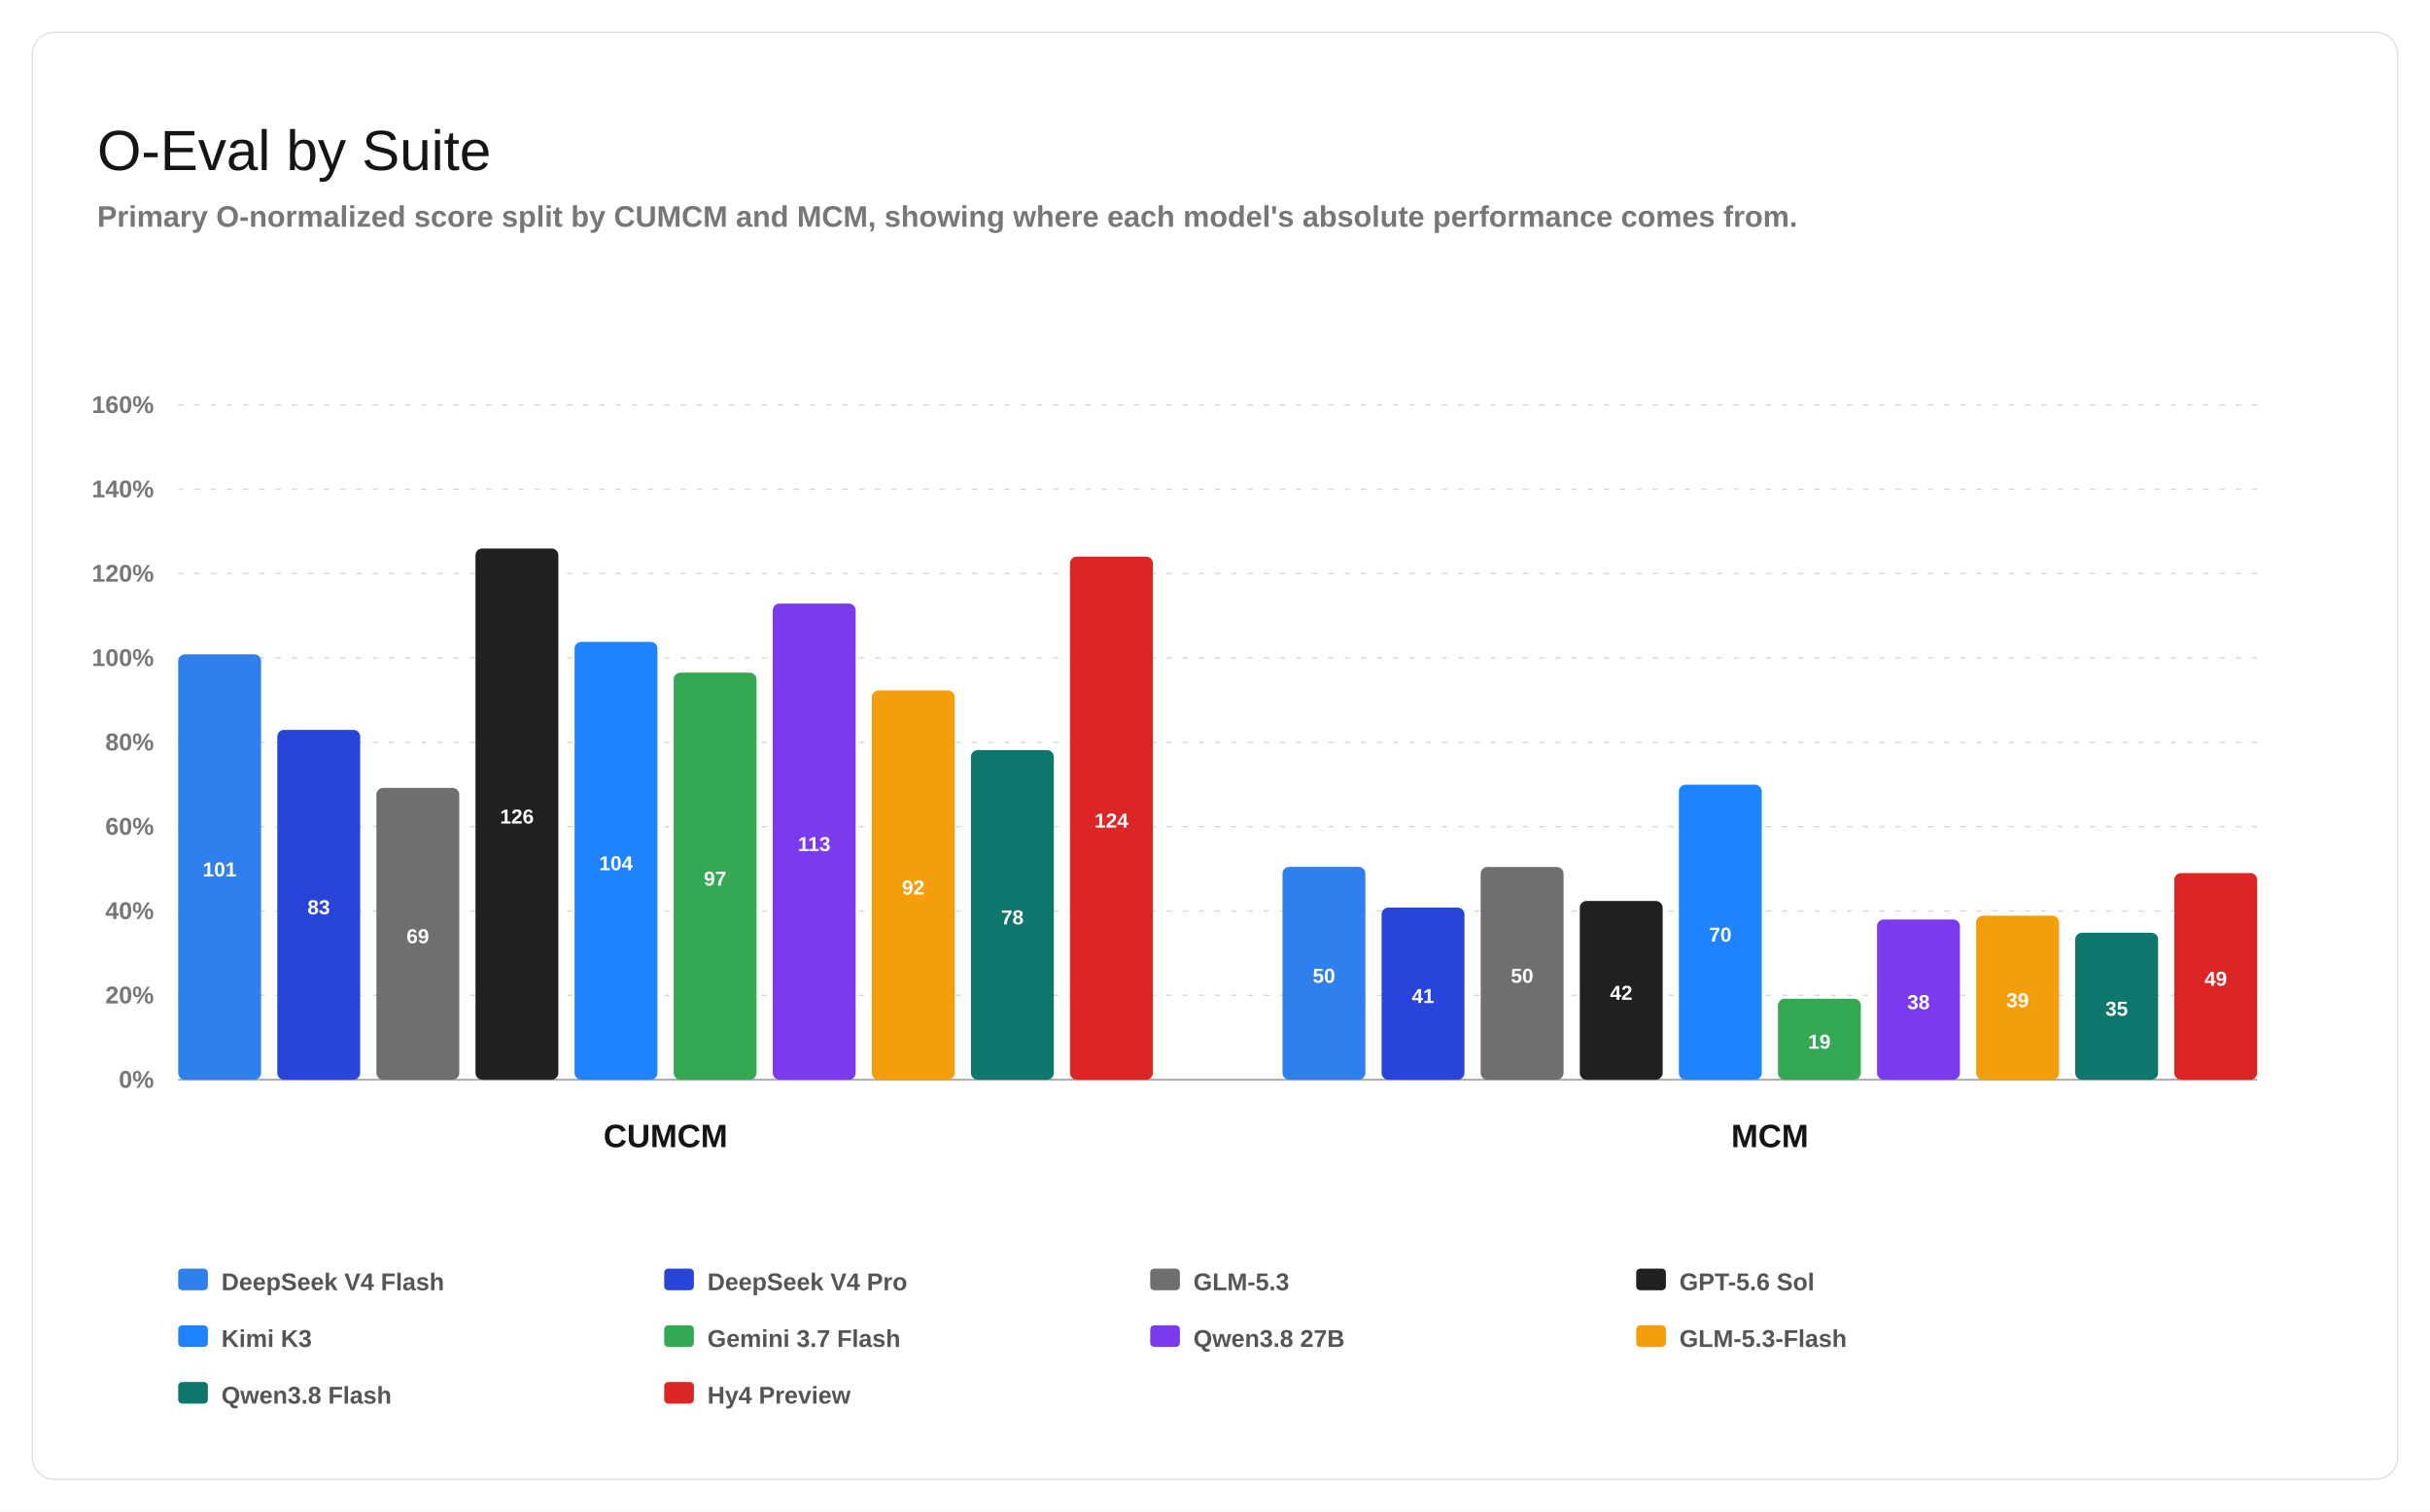
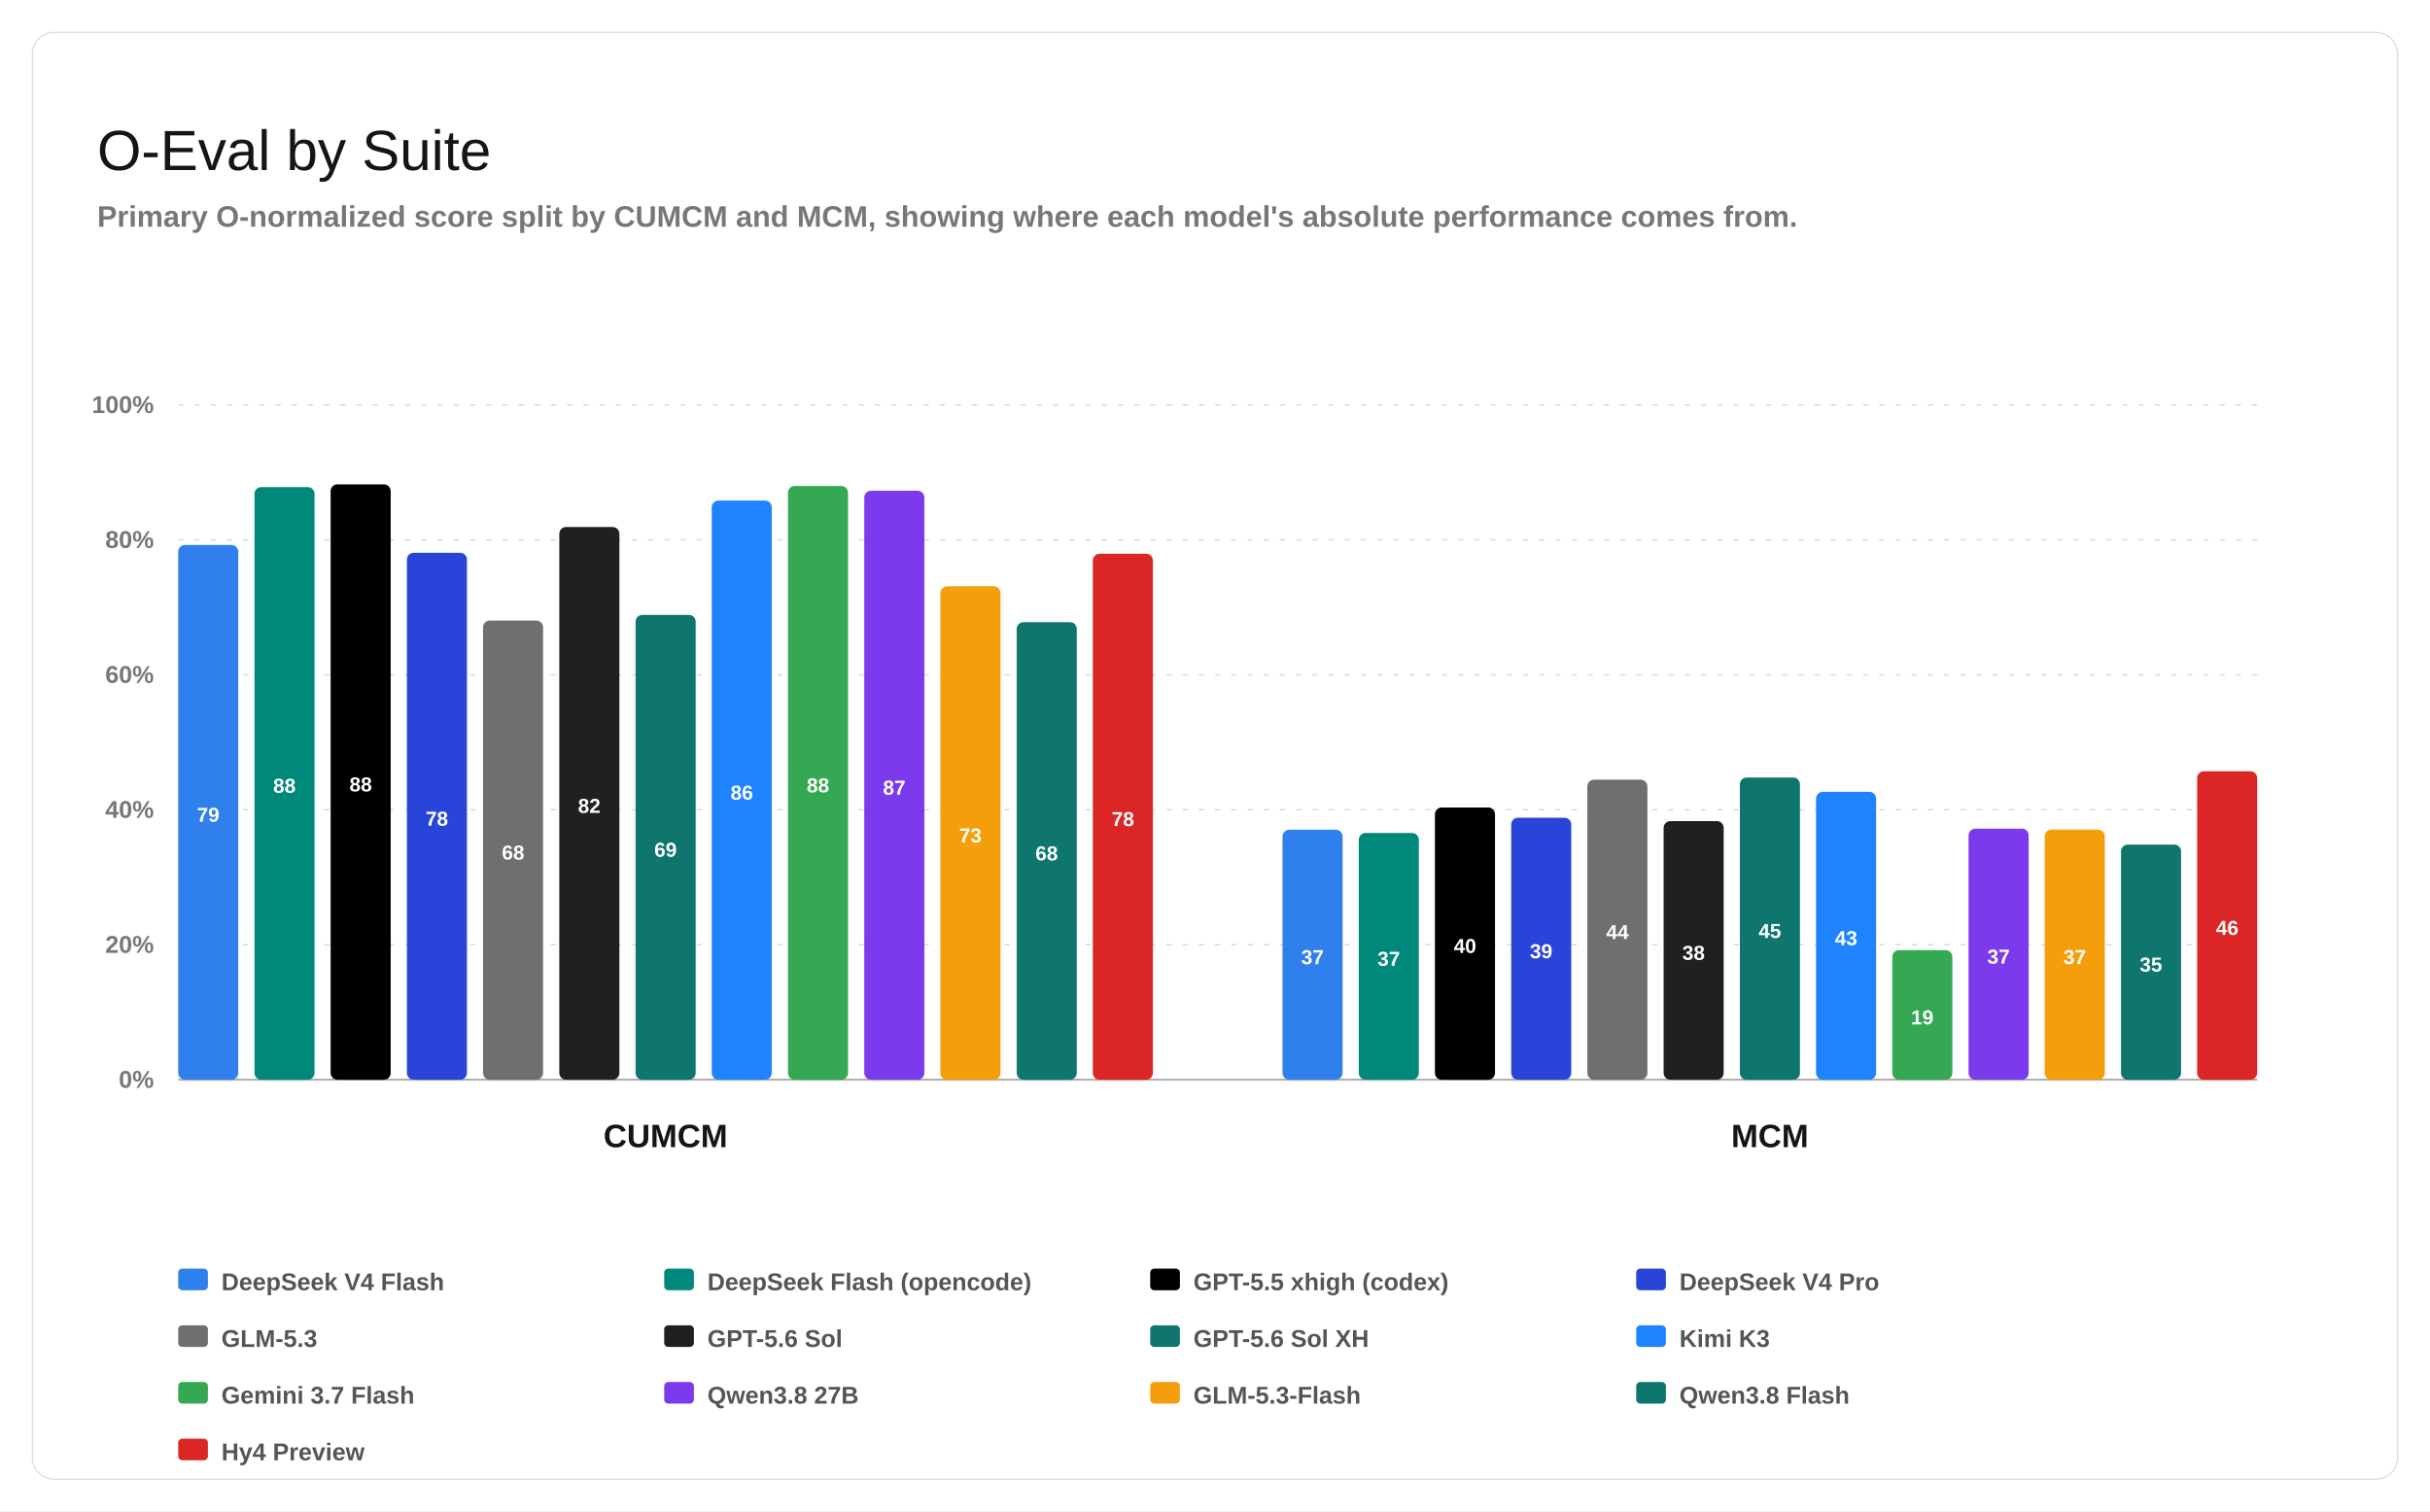
<svg xmlns="http://www.w3.org/2000/svg" width="1800" height="1120" viewBox="0 0 1800 1120" role="img">
  <style>
      .title { font-family: Georgia, Times, serif; font-size: 42px; font-weight: 500; fill: #050505; }
      .subtitle { font-family: Arial, Helvetica, sans-serif; font-size: 22px; fill: #777777; font-weight: 650; }
      .axis { font-family: Arial, Helvetica, sans-serif; font-size: 18px; fill: #777777; font-weight: 650; }
      .axis-title { font-family: Arial, Helvetica, sans-serif; font-size: 22px; fill: #111111; font-weight: 720; }
      .label { font-family: Arial, Helvetica, sans-serif; font-size: 19px; fill: #151515; font-weight: 700; }
      .small { font-family: Arial, Helvetica, sans-serif; font-size: 18px; fill: #777777; font-weight: 650; }
    </style>
  <rect width="1800" height="1120" fill="#ffffff" />
  <rect x="24.0" y="24.0" width="1752.0" height="1072.0" fill="#ffffff" rx="16.0" stroke="#dedede" />
  <text x="72.0" y="126.0" text-anchor="start" font-family="Arial, Helvetica, sans-serif" font-size="42" font-weight="500" fill="#151515">O-Eval by Suite</text>
  <text x="72.0" y="168.0" text-anchor="start" font-family="Arial, Helvetica, sans-serif" font-size="22" font-weight="650" fill="#777777">Primary O-normalized score split by CUMCM and MCM, showing where each model's absolute performance comes from.</text>
  <line x1="132.0" y1="800.0" x2="1672.0" y2="800.0" stroke="#aaaaaa" stroke-width="1.4" />
  <text x="114.0" y="806.0" text-anchor="end" font-family="Arial, Helvetica, sans-serif" font-size="18" font-weight="600" fill="#777777">0%</text>
-   <line x1="132.0" y1="737.5" x2="1672.0" y2="737.5" stroke="#d7d7d7" stroke-width="1.0" stroke-dasharray="4 8" />
-   <text x="114.0" y="743.5" text-anchor="end" font-family="Arial, Helvetica, sans-serif" font-size="18" font-weight="600" fill="#777777">20%</text>
-   <line x1="132.0" y1="675.0" x2="1672.0" y2="675.0" stroke="#d7d7d7" stroke-width="1.0" stroke-dasharray="4 8" />
-   <text x="114.0" y="681.0" text-anchor="end" font-family="Arial, Helvetica, sans-serif" font-size="18" font-weight="600" fill="#777777">40%</text>
-   <line x1="132.0" y1="612.5" x2="1672.0" y2="612.5" stroke="#d7d7d7" stroke-width="1.0" stroke-dasharray="4 8" />
-   <text x="114.0" y="618.5" text-anchor="end" font-family="Arial, Helvetica, sans-serif" font-size="18" font-weight="600" fill="#777777">60%</text>
-   <line x1="132.0" y1="550.0" x2="1672.0" y2="550.0" stroke="#d7d7d7" stroke-width="1.0" stroke-dasharray="4 8" />
-   <text x="114.0" y="556.0" text-anchor="end" font-family="Arial, Helvetica, sans-serif" font-size="18" font-weight="600" fill="#777777">80%</text>
-   <line x1="132.0" y1="487.5" x2="1672.0" y2="487.5" stroke="#d7d7d7" stroke-width="1.0" stroke-dasharray="4 8" />
-   <text x="114.0" y="493.5" text-anchor="end" font-family="Arial, Helvetica, sans-serif" font-size="18" font-weight="600" fill="#777777">100%</text>
-   <line x1="132.0" y1="425.0" x2="1672.0" y2="425.0" stroke="#d7d7d7" stroke-width="1.0" stroke-dasharray="4 8" />
-   <text x="114.0" y="431.0" text-anchor="end" font-family="Arial, Helvetica, sans-serif" font-size="18" font-weight="600" fill="#777777">120%</text>
-   <line x1="132.0" y1="362.5" x2="1672.0" y2="362.5" stroke="#d7d7d7" stroke-width="1.0" stroke-dasharray="4 8" />
-   <text x="114.0" y="368.5" text-anchor="end" font-family="Arial, Helvetica, sans-serif" font-size="18" font-weight="600" fill="#777777">140%</text>
+   <line x1="132.0" y1="700.0" x2="1672.0" y2="700.0" stroke="#d7d7d7" stroke-width="1.0" stroke-dasharray="4 8" />
+   <text x="114.0" y="706.0" text-anchor="end" font-family="Arial, Helvetica, sans-serif" font-size="18" font-weight="600" fill="#777777">20%</text>
+   <line x1="132.0" y1="600.0" x2="1672.0" y2="600.0" stroke="#d7d7d7" stroke-width="1.0" stroke-dasharray="4 8" />
+   <text x="114.0" y="606.0" text-anchor="end" font-family="Arial, Helvetica, sans-serif" font-size="18" font-weight="600" fill="#777777">40%</text>
+   <line x1="132.0" y1="500.0" x2="1672.0" y2="500.0" stroke="#d7d7d7" stroke-width="1.0" stroke-dasharray="4 8" />
+   <text x="114.0" y="506.0" text-anchor="end" font-family="Arial, Helvetica, sans-serif" font-size="18" font-weight="600" fill="#777777">60%</text>
+   <line x1="132.0" y1="400.0" x2="1672.0" y2="400.0" stroke="#d7d7d7" stroke-width="1.0" stroke-dasharray="4 8" />
+   <text x="114.0" y="406.0" text-anchor="end" font-family="Arial, Helvetica, sans-serif" font-size="18" font-weight="600" fill="#777777">80%</text>
  <line x1="132.0" y1="300.0" x2="1672.0" y2="300.0" stroke="#d7d7d7" stroke-width="1.0" stroke-dasharray="4 8" />
-   <text x="114.0" y="306.0" text-anchor="end" font-family="Arial, Helvetica, sans-serif" font-size="18" font-weight="600" fill="#777777">160%</text>
+   <text x="114.0" y="306.0" text-anchor="end" font-family="Arial, Helvetica, sans-serif" font-size="18" font-weight="600" fill="#777777">100%</text>
  <text x="493.0" y="850.0" text-anchor="middle" font-family="Arial, Helvetica, sans-serif" font-size="24" font-weight="800" fill="#151515">CUMCM</text>
-   <rect x="132.0" y="484.8" width="61.4" height="315.2" fill="#2f80ed" rx="5.0" />
-   <text x="162.7" y="649.4" text-anchor="middle" font-family="Arial, Helvetica, sans-serif" font-size="15" font-weight="800" fill="#ffffff">101</text>
-   <rect x="205.4" y="540.8" width="61.4" height="259.2" fill="#2945d9" rx="5.0" />
-   <text x="236.1" y="677.4" text-anchor="middle" font-family="Arial, Helvetica, sans-serif" font-size="15" font-weight="800" fill="#ffffff">83</text>
-   <rect x="278.8" y="583.8" width="61.4" height="216.2" fill="#6f6f6f" rx="5.0" />
-   <text x="309.5" y="698.9" text-anchor="middle" font-family="Arial, Helvetica, sans-serif" font-size="15" font-weight="800" fill="#ffffff">69</text>
-   <rect x="352.2" y="406.4" width="61.4" height="393.6" fill="#202020" rx="5.0" />
-   <text x="382.9" y="610.2" text-anchor="middle" font-family="Arial, Helvetica, sans-serif" font-size="15" font-weight="800" fill="#ffffff">126</text>
-   <rect x="425.6" y="475.6" width="61.4" height="324.4" fill="#1f83ff" rx="5.0" />
-   <text x="456.3" y="644.8" text-anchor="middle" font-family="Arial, Helvetica, sans-serif" font-size="15" font-weight="800" fill="#ffffff">104</text>
-   <rect x="499.0" y="498.4" width="61.4" height="301.6" fill="#34a853" rx="5.0" />
-   <text x="529.7" y="656.2" text-anchor="middle" font-family="Arial, Helvetica, sans-serif" font-size="15" font-weight="800" fill="#ffffff">97</text>
-   <rect x="572.4" y="447.2" width="61.4" height="352.8" fill="#7c3aed" rx="5.0" />
-   <text x="603.1" y="630.6" text-anchor="middle" font-family="Arial, Helvetica, sans-serif" font-size="15" font-weight="800" fill="#ffffff">113</text>
-   <rect x="645.8" y="511.6" width="61.4" height="288.4" fill="#f59e0b" rx="5.0" />
-   <text x="676.5" y="662.8" text-anchor="middle" font-family="Arial, Helvetica, sans-serif" font-size="15" font-weight="800" fill="#ffffff">92</text>
-   <rect x="719.2" y="555.8" width="61.4" height="244.2" fill="#0f766e" rx="5.0" />
-   <text x="749.9" y="684.9" text-anchor="middle" font-family="Arial, Helvetica, sans-serif" font-size="15" font-weight="800" fill="#ffffff">78</text>
-   <rect x="792.6" y="412.4" width="61.4" height="387.6" fill="#dc2626" rx="5.0" />
-   <text x="823.3" y="613.2" text-anchor="middle" font-family="Arial, Helvetica, sans-serif" font-size="15" font-weight="800" fill="#ffffff">124</text>
+   <rect x="132.0" y="403.8" width="44.5" height="396.2" fill="#2f80ed" rx="5.0" />
+   <text x="154.2" y="608.9" text-anchor="middle" font-family="Arial, Helvetica, sans-serif" font-size="15" font-weight="800" fill="#ffffff">79</text>
+   <rect x="188.5" y="360.9" width="44.5" height="439.1" fill="#00897b" rx="5.0" />
+   <text x="210.7" y="587.4" text-anchor="middle" font-family="Arial, Helvetica, sans-serif" font-size="15" font-weight="800" fill="#ffffff">88</text>
+   <rect x="244.9" y="358.9" width="44.5" height="441.1" fill="#000000" rx="5.0" />
+   <text x="267.2" y="586.4" text-anchor="middle" font-family="Arial, Helvetica, sans-serif" font-size="15" font-weight="800" fill="#ffffff">88</text>
+   <rect x="301.4" y="409.6" width="44.5" height="390.4" fill="#2945d9" rx="5.0" />
+   <text x="323.6" y="611.8" text-anchor="middle" font-family="Arial, Helvetica, sans-serif" font-size="15" font-weight="800" fill="#ffffff">78</text>
+   <rect x="357.8" y="459.8" width="44.5" height="340.2" fill="#6f6f6f" rx="5.0" />
+   <text x="380.1" y="636.9" text-anchor="middle" font-family="Arial, Helvetica, sans-serif" font-size="15" font-weight="800" fill="#ffffff">68</text>
+   <rect x="414.3" y="390.5" width="44.5" height="409.5" fill="#202020" rx="5.0" />
+   <text x="436.5" y="602.3" text-anchor="middle" font-family="Arial, Helvetica, sans-serif" font-size="15" font-weight="800" fill="#ffffff">82</text>
+   <rect x="470.8" y="455.6" width="44.5" height="344.4" fill="#0f766e" rx="5.0" />
+   <text x="493.0" y="634.8" text-anchor="middle" font-family="Arial, Helvetica, sans-serif" font-size="15" font-weight="800" fill="#ffffff">69</text>
+   <rect x="527.2" y="370.9" width="44.5" height="429.1" fill="#1f83ff" rx="5.0" />
+   <text x="549.5" y="592.5" text-anchor="middle" font-family="Arial, Helvetica, sans-serif" font-size="15" font-weight="800" fill="#ffffff">86</text>
+   <rect x="583.7" y="360.1" width="44.5" height="439.9" fill="#34a853" rx="5.0" />
+   <text x="605.9" y="587.1" text-anchor="middle" font-family="Arial, Helvetica, sans-serif" font-size="15" font-weight="800" fill="#ffffff">88</text>
+   <rect x="640.2" y="363.6" width="44.5" height="436.4" fill="#7c3aed" rx="5.0" />
+   <text x="662.4" y="588.8" text-anchor="middle" font-family="Arial, Helvetica, sans-serif" font-size="15" font-weight="800" fill="#ffffff">87</text>
+   <rect x="696.6" y="434.4" width="44.5" height="365.6" fill="#f59e0b" rx="5.0" />
+   <text x="718.8" y="624.2" text-anchor="middle" font-family="Arial, Helvetica, sans-serif" font-size="15" font-weight="800" fill="#ffffff">73</text>
+   <rect x="753.1" y="461.0" width="44.5" height="339.0" fill="#0f766e" rx="5.0" />
+   <text x="775.3" y="637.5" text-anchor="middle" font-family="Arial, Helvetica, sans-serif" font-size="15" font-weight="800" fill="#ffffff">68</text>
+   <rect x="809.5" y="410.3" width="44.5" height="389.7" fill="#dc2626" rx="5.0" />
+   <text x="831.8" y="612.1" text-anchor="middle" font-family="Arial, Helvetica, sans-serif" font-size="15" font-weight="800" fill="#ffffff">78</text>
  <text x="1311.0" y="850.0" text-anchor="middle" font-family="Arial, Helvetica, sans-serif" font-size="24" font-weight="800" fill="#151515">MCM</text>
-   <rect x="950.0" y="642.3" width="61.4" height="157.7" fill="#2f80ed" rx="5.0" />
-   <text x="980.7" y="728.2" text-anchor="middle" font-family="Arial, Helvetica, sans-serif" font-size="15" font-weight="800" fill="#ffffff">50</text>
-   <rect x="1023.4" y="672.5" width="61.4" height="127.5" fill="#2945d9" rx="5.0" />
-   <text x="1054.1" y="743.2" text-anchor="middle" font-family="Arial, Helvetica, sans-serif" font-size="15" font-weight="800" fill="#ffffff">41</text>
-   <rect x="1096.8" y="642.4" width="61.4" height="157.6" fill="#6f6f6f" rx="5.0" />
-   <text x="1127.5" y="728.2" text-anchor="middle" font-family="Arial, Helvetica, sans-serif" font-size="15" font-weight="800" fill="#ffffff">50</text>
-   <rect x="1170.2" y="667.6" width="61.4" height="132.4" fill="#202020" rx="5.0" />
-   <text x="1200.9" y="740.8" text-anchor="middle" font-family="Arial, Helvetica, sans-serif" font-size="15" font-weight="800" fill="#ffffff">42</text>
-   <rect x="1243.6" y="581.4" width="61.4" height="218.6" fill="#1f83ff" rx="5.0" />
-   <text x="1274.3" y="697.7" text-anchor="middle" font-family="Arial, Helvetica, sans-serif" font-size="15" font-weight="800" fill="#ffffff">70</text>
-   <rect x="1317.0" y="740.0" width="61.4" height="60.0" fill="#34a853" rx="5.0" />
-   <text x="1347.7" y="777.0" text-anchor="middle" font-family="Arial, Helvetica, sans-serif" font-size="15" font-weight="800" fill="#ffffff">19</text>
-   <rect x="1390.4" y="681.3" width="61.4" height="118.7" fill="#7c3aed" rx="5.0" />
-   <text x="1421.1" y="747.7" text-anchor="middle" font-family="Arial, Helvetica, sans-serif" font-size="15" font-weight="800" fill="#ffffff">38</text>
-   <rect x="1463.8" y="678.5" width="61.4" height="121.5" fill="#f59e0b" rx="5.0" />
-   <text x="1494.5" y="746.3" text-anchor="middle" font-family="Arial, Helvetica, sans-serif" font-size="15" font-weight="800" fill="#ffffff">39</text>
-   <rect x="1537.2" y="691.1" width="61.4" height="108.9" fill="#0f766e" rx="5.0" />
-   <text x="1567.9" y="752.6" text-anchor="middle" font-family="Arial, Helvetica, sans-serif" font-size="15" font-weight="800" fill="#ffffff">35</text>
-   <rect x="1610.6" y="646.9" width="61.4" height="153.1" fill="#dc2626" rx="5.0" />
-   <text x="1641.3" y="730.4" text-anchor="middle" font-family="Arial, Helvetica, sans-serif" font-size="15" font-weight="800" fill="#ffffff">49</text>
+   <rect x="950.0" y="614.8" width="44.5" height="185.2" fill="#2f80ed" rx="5.0" />
+   <text x="972.2" y="714.4" text-anchor="middle" font-family="Arial, Helvetica, sans-serif" font-size="15" font-weight="800" fill="#ffffff">37</text>
+   <rect x="1006.5" y="617.2" width="44.5" height="182.8" fill="#00897b" rx="5.0" />
+   <text x="1028.7" y="715.6" text-anchor="middle" font-family="Arial, Helvetica, sans-serif" font-size="15" font-weight="800" fill="#ffffff">37</text>
+   <rect x="1062.9" y="598.3" width="44.5" height="201.7" fill="#000000" rx="5.0" />
+   <text x="1085.2" y="706.1" text-anchor="middle" font-family="Arial, Helvetica, sans-serif" font-size="15" font-weight="800" fill="#ffffff">40</text>
+   <rect x="1119.4" y="605.9" width="44.5" height="194.1" fill="#2945d9" rx="5.0" />
+   <text x="1141.6" y="710.0" text-anchor="middle" font-family="Arial, Helvetica, sans-serif" font-size="15" font-weight="800" fill="#ffffff">39</text>
+   <rect x="1175.8" y="577.7" width="44.5" height="222.3" fill="#6f6f6f" rx="5.0" />
+   <text x="1198.1" y="695.8" text-anchor="middle" font-family="Arial, Helvetica, sans-serif" font-size="15" font-weight="800" fill="#ffffff">44</text>
+   <rect x="1232.3" y="608.4" width="44.5" height="191.6" fill="#202020" rx="5.0" />
+   <text x="1254.5" y="711.2" text-anchor="middle" font-family="Arial, Helvetica, sans-serif" font-size="15" font-weight="800" fill="#ffffff">38</text>
+   <rect x="1288.8" y="576.1" width="44.5" height="223.9" fill="#0f766e" rx="5.0" />
+   <text x="1311.0" y="695.0" text-anchor="middle" font-family="Arial, Helvetica, sans-serif" font-size="15" font-weight="800" fill="#ffffff">45</text>
+   <rect x="1345.2" y="586.7" width="44.5" height="213.3" fill="#1f83ff" rx="5.0" />
+   <text x="1367.5" y="700.3" text-anchor="middle" font-family="Arial, Helvetica, sans-serif" font-size="15" font-weight="800" fill="#ffffff">43</text>
+   <rect x="1401.7" y="704.0" width="44.5" height="96.0" fill="#34a853" rx="5.0" />
+   <text x="1423.9" y="759.0" text-anchor="middle" font-family="Arial, Helvetica, sans-serif" font-size="15" font-weight="800" fill="#ffffff">19</text>
+   <rect x="1458.2" y="614.0" width="44.5" height="186.0" fill="#7c3aed" rx="5.0" />
+   <text x="1480.4" y="714.0" text-anchor="middle" font-family="Arial, Helvetica, sans-serif" font-size="15" font-weight="800" fill="#ffffff">37</text>
+   <rect x="1514.6" y="614.7" width="44.5" height="185.3" fill="#f59e0b" rx="5.0" />
+   <text x="1536.8" y="714.3" text-anchor="middle" font-family="Arial, Helvetica, sans-serif" font-size="15" font-weight="800" fill="#ffffff">37</text>
+   <rect x="1571.1" y="625.8" width="44.5" height="174.2" fill="#0f766e" rx="5.0" />
+   <text x="1593.3" y="719.9" text-anchor="middle" font-family="Arial, Helvetica, sans-serif" font-size="15" font-weight="800" fill="#ffffff">35</text>
+   <rect x="1627.5" y="571.5" width="44.5" height="228.5" fill="#dc2626" rx="5.0" />
+   <text x="1649.8" y="692.7" text-anchor="middle" font-family="Arial, Helvetica, sans-serif" font-size="15" font-weight="800" fill="#ffffff">46</text>
  <rect x="132.0" y="940.0" width="22.0" height="16.0" fill="#2f80ed" rx="3.0" />
  <text x="164.0" y="956.0" text-anchor="start" font-family="Arial, Helvetica, sans-serif" font-size="18" font-weight="600" fill="#555555">DeepSeek V4 Flash</text>
-   <rect x="492.0" y="940.0" width="22.0" height="16.0" fill="#2945d9" rx="3.0" />
-   <text x="524.0" y="956.0" text-anchor="start" font-family="Arial, Helvetica, sans-serif" font-size="18" font-weight="600" fill="#555555">DeepSeek V4 Pro</text>
-   <rect x="852.0" y="940.0" width="22.0" height="16.0" fill="#6f6f6f" rx="3.0" />
-   <text x="884.0" y="956.0" text-anchor="start" font-family="Arial, Helvetica, sans-serif" font-size="18" font-weight="600" fill="#555555">GLM-5.3</text>
-   <rect x="1212.0" y="940.0" width="22.0" height="16.0" fill="#202020" rx="3.0" />
-   <text x="1244.0" y="956.0" text-anchor="start" font-family="Arial, Helvetica, sans-serif" font-size="18" font-weight="600" fill="#555555">GPT-5.6 Sol</text>
-   <rect x="132.0" y="982.0" width="22.0" height="16.0" fill="#1f83ff" rx="3.0" />
-   <text x="164.0" y="998.0" text-anchor="start" font-family="Arial, Helvetica, sans-serif" font-size="18" font-weight="600" fill="#555555">Kimi K3</text>
-   <rect x="492.0" y="982.0" width="22.0" height="16.0" fill="#34a853" rx="3.0" />
-   <text x="524.0" y="998.0" text-anchor="start" font-family="Arial, Helvetica, sans-serif" font-size="18" font-weight="600" fill="#555555">Gemini 3.7 Flash</text>
-   <rect x="852.0" y="982.0" width="22.0" height="16.0" fill="#7c3aed" rx="3.0" />
-   <text x="884.0" y="998.0" text-anchor="start" font-family="Arial, Helvetica, sans-serif" font-size="18" font-weight="600" fill="#555555">Qwen3.8 27B</text>
-   <rect x="1212.0" y="982.0" width="22.0" height="16.0" fill="#f59e0b" rx="3.0" />
-   <text x="1244.0" y="998.0" text-anchor="start" font-family="Arial, Helvetica, sans-serif" font-size="18" font-weight="600" fill="#555555">GLM-5.3-Flash</text>
-   <rect x="132.0" y="1024.0" width="22.0" height="16.0" fill="#0f766e" rx="3.0" />
-   <text x="164.0" y="1040.0" text-anchor="start" font-family="Arial, Helvetica, sans-serif" font-size="18" font-weight="600" fill="#555555">Qwen3.8 Flash</text>
-   <rect x="492.0" y="1024.0" width="22.0" height="16.0" fill="#dc2626" rx="3.0" />
-   <text x="524.0" y="1040.0" text-anchor="start" font-family="Arial, Helvetica, sans-serif" font-size="18" font-weight="600" fill="#555555">Hy4 Preview</text>
+   <rect x="492.0" y="940.0" width="22.0" height="16.0" fill="#00897b" rx="3.0" />
+   <text x="524.0" y="956.0" text-anchor="start" font-family="Arial, Helvetica, sans-serif" font-size="18" font-weight="600" fill="#555555">DeepSeek Flash (opencode)</text>
+   <rect x="852.0" y="940.0" width="22.0" height="16.0" fill="#000000" rx="3.0" />
+   <text x="884.0" y="956.0" text-anchor="start" font-family="Arial, Helvetica, sans-serif" font-size="18" font-weight="600" fill="#555555">GPT-5.5 xhigh (codex)</text>
+   <rect x="1212.0" y="940.0" width="22.0" height="16.0" fill="#2945d9" rx="3.0" />
+   <text x="1244.0" y="956.0" text-anchor="start" font-family="Arial, Helvetica, sans-serif" font-size="18" font-weight="600" fill="#555555">DeepSeek V4 Pro</text>
+   <rect x="132.0" y="982.0" width="22.0" height="16.0" fill="#6f6f6f" rx="3.0" />
+   <text x="164.0" y="998.0" text-anchor="start" font-family="Arial, Helvetica, sans-serif" font-size="18" font-weight="600" fill="#555555">GLM-5.3</text>
+   <rect x="492.0" y="982.0" width="22.0" height="16.0" fill="#202020" rx="3.0" />
+   <text x="524.0" y="998.0" text-anchor="start" font-family="Arial, Helvetica, sans-serif" font-size="18" font-weight="600" fill="#555555">GPT-5.6 Sol</text>
+   <rect x="852.0" y="982.0" width="22.0" height="16.0" fill="#0f766e" rx="3.0" />
+   <text x="884.0" y="998.0" text-anchor="start" font-family="Arial, Helvetica, sans-serif" font-size="18" font-weight="600" fill="#555555">GPT-5.6 Sol XH</text>
+   <rect x="1212.0" y="982.0" width="22.0" height="16.0" fill="#1f83ff" rx="3.0" />
+   <text x="1244.0" y="998.0" text-anchor="start" font-family="Arial, Helvetica, sans-serif" font-size="18" font-weight="600" fill="#555555">Kimi K3</text>
+   <rect x="132.0" y="1024.0" width="22.0" height="16.0" fill="#34a853" rx="3.0" />
+   <text x="164.0" y="1040.0" text-anchor="start" font-family="Arial, Helvetica, sans-serif" font-size="18" font-weight="600" fill="#555555">Gemini 3.7 Flash</text>
+   <rect x="492.0" y="1024.0" width="22.0" height="16.0" fill="#7c3aed" rx="3.0" />
+   <text x="524.0" y="1040.0" text-anchor="start" font-family="Arial, Helvetica, sans-serif" font-size="18" font-weight="600" fill="#555555">Qwen3.8 27B</text>
+   <rect x="852.0" y="1024.0" width="22.0" height="16.0" fill="#f59e0b" rx="3.0" />
+   <text x="884.0" y="1040.0" text-anchor="start" font-family="Arial, Helvetica, sans-serif" font-size="18" font-weight="600" fill="#555555">GLM-5.3-Flash</text>
+   <rect x="1212.0" y="1024.0" width="22.0" height="16.0" fill="#0f766e" rx="3.0" />
+   <text x="1244.0" y="1040.0" text-anchor="start" font-family="Arial, Helvetica, sans-serif" font-size="18" font-weight="600" fill="#555555">Qwen3.8 Flash</text>
+   <rect x="132.0" y="1066.0" width="22.0" height="16.0" fill="#dc2626" rx="3.0" />
+   <text x="164.0" y="1082.0" text-anchor="start" font-family="Arial, Helvetica, sans-serif" font-size="18" font-weight="600" fill="#555555">Hy4 Preview</text>
</svg>
